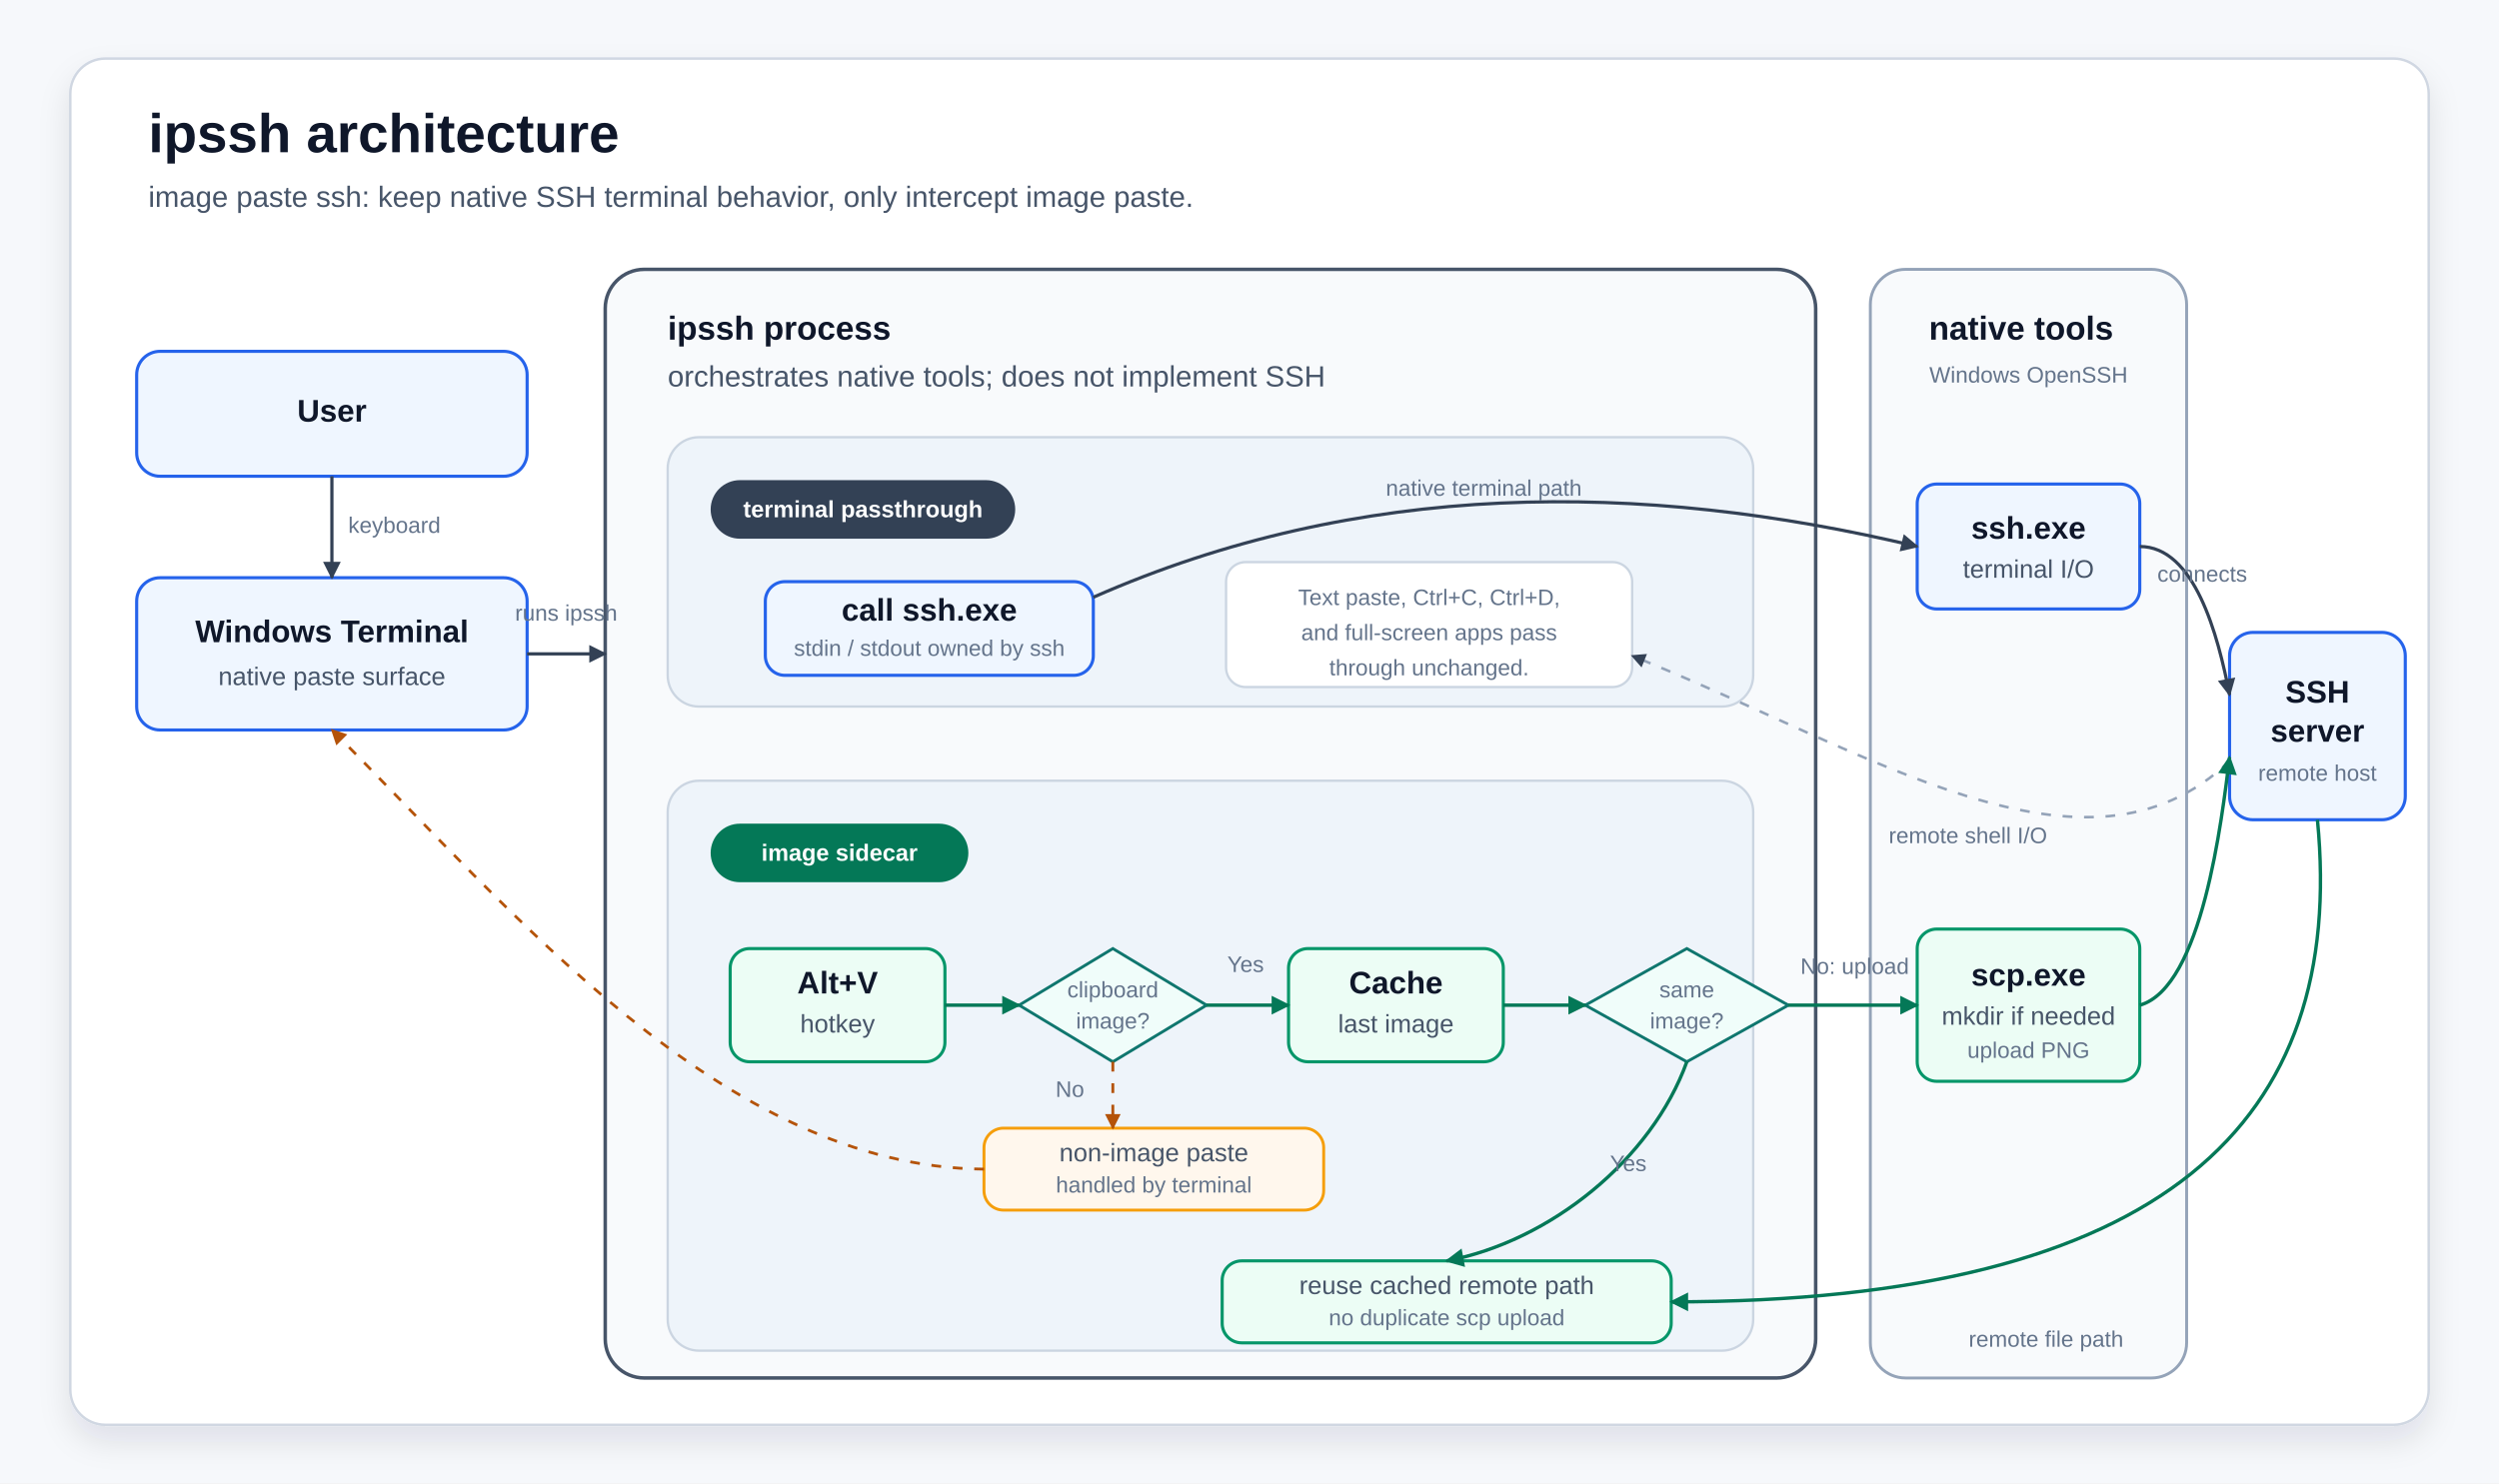
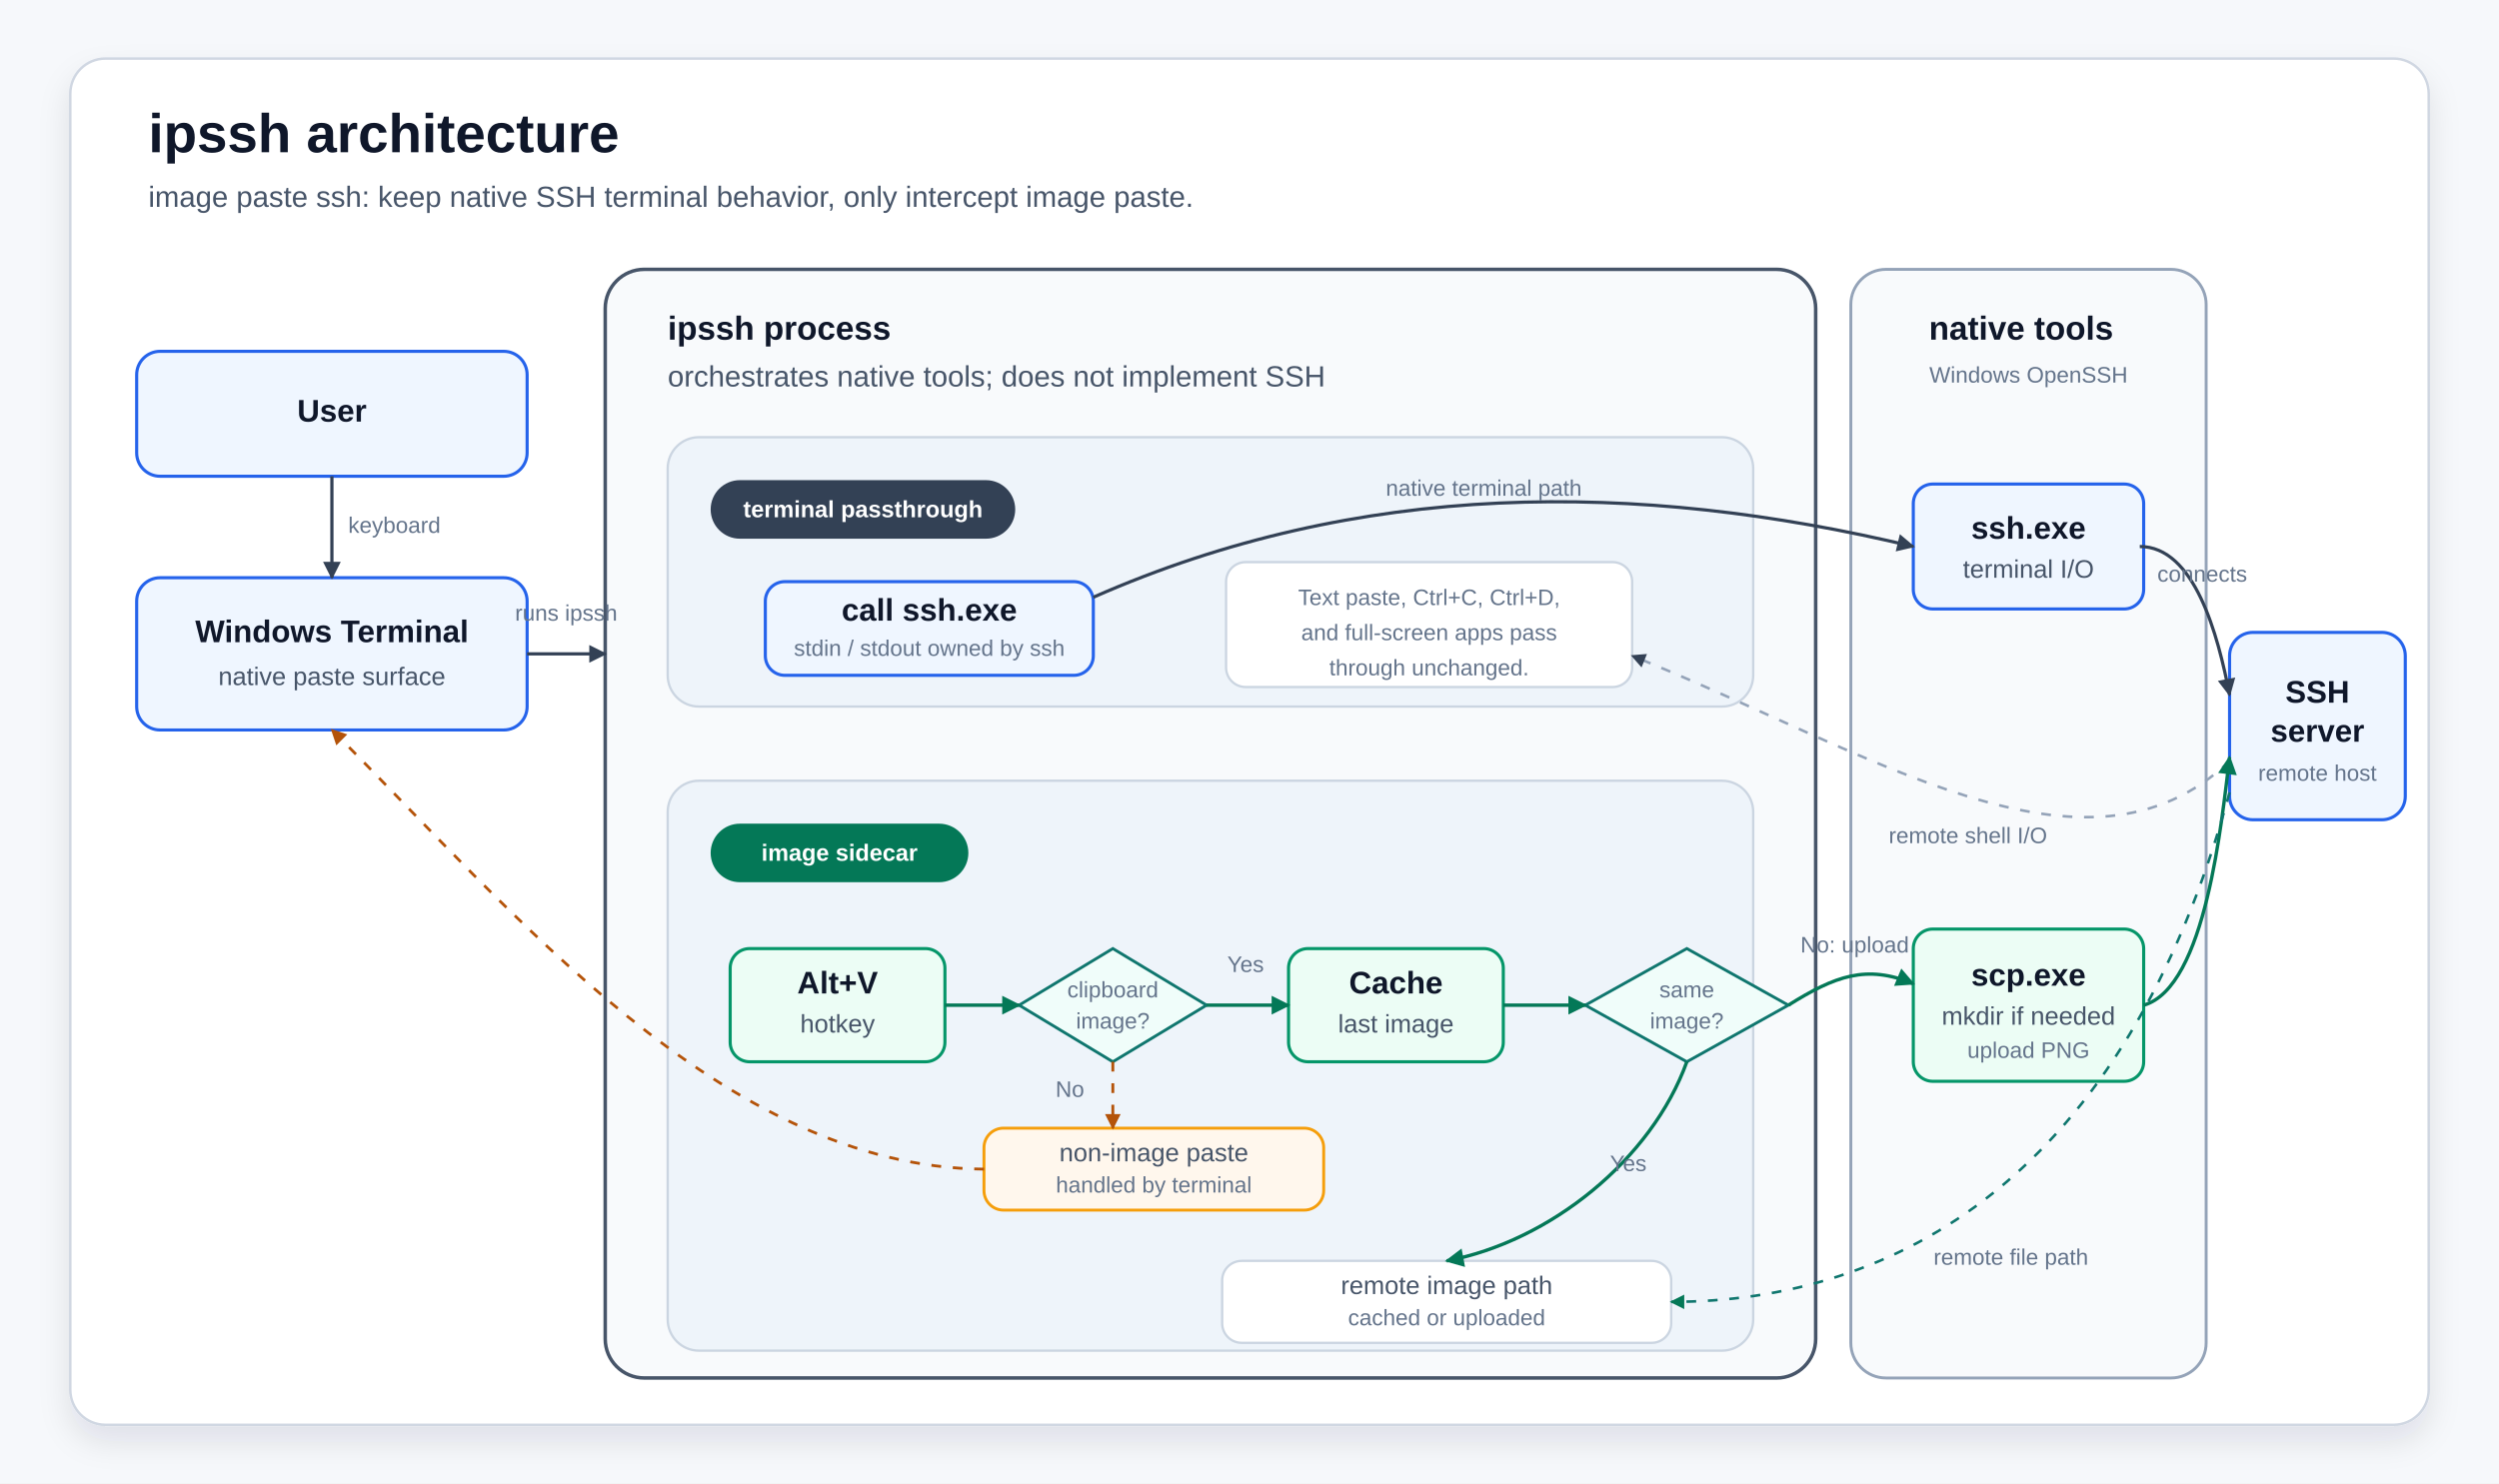
<svg xmlns="http://www.w3.org/2000/svg" width="1280" height="760" viewBox="0 0 1280 760" role="img" aria-labelledby="title desc">
  <defs>
    <marker id="arrowDark" viewBox="0 0 10 10" refX="9" refY="5" markerWidth="5.5" markerHeight="5.5" orient="auto-start-reverse">
      <path d="M 0 0 L 10 5 L 0 10 z" fill="#334155" />
    </marker>
    <marker id="arrowGreen" viewBox="0 0 10 10" refX="9" refY="5" markerWidth="5.5" markerHeight="5.5" orient="auto-start-reverse">
      <path d="M 0 0 L 10 5 L 0 10 z" fill="#047857" />
    </marker>
    <marker id="arrowAmber" viewBox="0 0 10 10" refX="9" refY="5" markerWidth="5.5" markerHeight="5.5" orient="auto-start-reverse">
      <path d="M 0 0 L 10 5 L 0 10 z" fill="#b45309" />
    </marker>
    <filter id="shadow" x="-8%" y="-10%" width="116%" height="125%">
      <feDropShadow dx="0" dy="8" stdDeviation="8" flood-color="#0f172a" flood-opacity="0.10" />
    </filter>
    <style>
      .bg { fill: #f6f8fb; }
      .panel { fill: #ffffff; stroke: #d0d7e2; stroke-width: 1.3; filter: url(#shadow); }
      .group { fill: #f8fafc; stroke: #94a3b8; stroke-width: 1.5; }
      .ipssh { fill: #f8fafc; stroke: #475569; stroke-width: 1.8; }
      .lane { fill: #eef4fa; stroke: #cbd5e1; stroke-width: 1.2; }
      .nodeBlue { fill: #eff6ff; stroke: #2563eb; stroke-width: 1.6; }
      .nodeGreen { fill: #ecfdf5; stroke: #059669; stroke-width: 1.6; }
      .nodeAmber { fill: #fff7ed; stroke: #f59e0b; stroke-width: 1.5; }
      .nodeNeutral { fill: #ffffff; stroke: #cbd5e1; stroke-width: 1.2; }
      .decision { fill: #f0fdfa; stroke: #0f766e; stroke-width: 1.5; }
      .badgeDark { fill: #334155; }
      .badgeGreen { fill: #047857; }
      .title { fill: #0f172a; font: 700 28px "Segoe UI", Arial, sans-serif; }
      .subtitle { fill: #475569; font: 400 15px "Segoe UI", Arial, sans-serif; }
      .sectionTitle { fill: #0f172a; font: 700 17px "Segoe UI", Arial, sans-serif; }
      .label { fill: #0f172a; font: 700 16px "Segoe UI", Arial, sans-serif; text-anchor: middle; }
      .small { fill: #475569; font: 400 13px "Segoe UI", Arial, sans-serif; text-anchor: middle; }
      .tiny { fill: #64748b; font: 400 11.5px "Segoe UI", Arial, sans-serif; text-anchor: middle; }
      .badgeText { fill: #ffffff; font: 700 12px "Segoe UI", Arial, sans-serif; text-anchor: middle; }
      .lineDark { fill: none; stroke: #334155; stroke-width: 1.65; marker-end: url(#arrowDark); }
      .lineGreen { fill: none; stroke: #047857; stroke-width: 1.75; marker-end: url(#arrowGreen); }
+       .linePath { fill: none; stroke: #0f766e; stroke-width: 1.35; stroke-dasharray: 5 6; marker-end: url(#arrowGreen); }
      .lineAmber { fill: none; stroke: #b45309; stroke-width: 1.45; stroke-dasharray: 5 6; marker-end: url(#arrowAmber); }
      .lineMuted { fill: none; stroke: #94a3b8; stroke-width: 1.35; stroke-dasharray: 5 6; marker-end: url(#arrowDark); }
    </style>
  </defs>
  <rect class="bg" width="1280" height="760" />
  <rect class="panel" x="36" y="30" width="1208" height="700" rx="18" />
  <text class="title" x="76" y="78">ipssh architecture</text>
  <text class="subtitle" x="76" y="106">image paste ssh: keep native SSH terminal behavior, only intercept image paste.</text>
  <rect class="nodeBlue" x="70" y="180" width="200" height="64" rx="12" />
  <text class="label" x="170" y="216">User</text>
  <rect class="nodeBlue" x="70" y="296" width="200" height="78" rx="12" />
  <text class="label" x="170" y="329">Windows Terminal</text>
  <text class="small" x="170" y="351">native paste surface</text>
  <rect class="ipssh" x="310" y="138" width="620" height="568" rx="20" />
  <text class="sectionTitle" x="342" y="174">ipssh process</text>
  <text class="subtitle" x="342" y="198">orchestrates native tools; does not implement SSH</text>
  <rect class="lane" x="342" y="224" width="556" height="138" rx="16" />
  <rect class="badgeDark" x="364" y="246" width="156" height="30" rx="15" />
  <text class="badgeText" x="442" y="265">terminal passthrough</text>
  <rect class="nodeBlue" x="392" y="298" width="168" height="48" rx="10" />
  <text class="label" x="476" y="318">call ssh.exe</text>
  <text class="tiny" x="476" y="336">stdin / stdout owned by ssh</text>
  <rect class="nodeNeutral" x="628" y="288" width="208" height="64" rx="10" />
  <text class="tiny" x="732" y="310">Text paste, Ctrl+C, Ctrl+D,</text>
  <text class="tiny" x="732" y="328">and full-screen apps pass</text>
  <text class="tiny" x="732" y="346">through unchanged.</text>
  <rect class="lane" x="342" y="400" width="556" height="292" rx="16" />
  <rect class="badgeGreen" x="364" y="422" width="132" height="30" rx="15" />
  <text class="badgeText" x="430" y="441">image sidecar</text>
  <rect class="nodeGreen" x="374" y="486" width="110" height="58" rx="10" />
  <text class="label" x="429" y="509">Alt+V</text>
  <text class="small" x="429" y="529">hotkey</text>
  <path class="decision" d="M 522 515 L 570 486 L 618 515 L 570 544 Z" />
  <text class="tiny" x="570" y="511">clipboard</text>
  <text class="tiny" x="570" y="527">image?</text>
  <rect class="nodeGreen" x="660" y="486" width="110" height="58" rx="10" />
  <text class="label" x="715" y="509">Cache</text>
  <text class="small" x="715" y="529">last image</text>
  <path class="decision" d="M 812 515 L 864 486 L 916 515 L 864 544 Z" />
  <text class="tiny" x="864" y="511">same</text>
  <text class="tiny" x="864" y="527">image?</text>
  <rect class="nodeAmber" x="504" y="578" width="174" height="42" rx="10" />
  <text class="small" x="591" y="595">non-image paste</text>
  <text class="tiny" x="591" y="611">handled by terminal</text>
-   <rect class="nodeGreen" x="626" y="646" width="230" height="42" rx="10" />
-   <text class="small" x="741" y="663">reuse cached remote path</text>
-   <text class="tiny" x="741" y="679">no duplicate scp upload</text>
-   <rect class="group" x="958" y="138" width="162" height="568" rx="18" />
+   <rect class="nodeNeutral" x="626" y="646" width="230" height="42" rx="10" />
+   <text class="small" x="741" y="663">remote image path</text>
+   <text class="tiny" x="741" y="679">cached or uploaded</text>
+   <rect class="group" x="948" y="138" width="182" height="568" rx="18" />
  <text class="sectionTitle" x="988" y="174">native tools</text>
  <text class="tiny" x="1039" y="196">Windows OpenSSH</text>
-   <rect class="nodeBlue" x="982" y="248" width="114" height="64" rx="10" />
+   <rect class="nodeBlue" x="980" y="248" width="118" height="64" rx="10" />
  <text class="label" x="1039" y="276">ssh.exe</text>
  <text class="small" x="1039" y="296">terminal I/O</text>
-   <rect class="nodeGreen" x="982" y="476" width="114" height="78" rx="10" />
+   <rect class="nodeGreen" x="980" y="476" width="118" height="78" rx="10" />
  <text class="label" x="1039" y="505">scp.exe</text>
  <text class="small" x="1039" y="525">mkdir if needed</text>
  <text class="tiny" x="1039" y="542">upload PNG</text>
  <rect class="nodeBlue" x="1142" y="324" width="90" height="96" rx="12" />
  <text class="label" x="1187" y="360">SSH</text>
  <text class="label" x="1187" y="380">server</text>
  <text class="tiny" x="1187" y="400">remote host</text>
  <path class="lineDark" d="M 170 244 L 170 296" />
  <text class="tiny" x="202" y="273">keyboard</text>
  <path class="lineDark" d="M 270 335 L 310 335" />
  <text class="tiny" x="290" y="318">runs ipssh</text>
-   <path class="lineDark" d="M 560 306 C 696 246, 840 246, 982 280" />
+   <path class="lineDark" d="M 560 306 C 696 246, 838 246, 980 280" />
  <text class="tiny" x="760" y="254">native terminal path</text>
  <path class="lineDark" d="M 1096 280 C 1124 280, 1136 325, 1142 356" />
  <text class="tiny" x="1128" y="298">connects</text>
  <path class="lineMuted" d="M 1142 390 C 1068 460, 960 386, 836 336" />
  <text class="tiny" x="1008" y="432">remote shell I/O</text>
  <path class="lineGreen" d="M 484 515 L 522 515" />
  <path class="lineGreen" d="M 618 515 L 660 515" />
  <text class="tiny" x="638" y="498">Yes</text>
  <path class="lineAmber" d="M 570 544 L 570 578" />
  <text class="tiny" x="548" y="562">No</text>
  <path class="lineAmber" d="M 504 599 C 370 598, 262 466, 170 374" />
  <path class="lineGreen" d="M 770 515 L 812 515" />
-   <path class="lineGreen" d="M 916 515 L 982 515" />
-   <text class="tiny" x="950" y="499">No: upload</text>
+   <path class="lineGreen" d="M 916 515 C 940 500, 956 494, 980 504" />
+   <text class="tiny" x="950" y="488">No: upload</text>
  <path class="lineGreen" d="M 864 544 C 846 594, 794 636, 741 646" />
  <text class="tiny" x="834" y="600">Yes</text>
-   <path class="lineGreen" d="M 1096 515 C 1128 506, 1138 420, 1142 388" />
-   <path class="lineGreen" d="M 1187 420 C 1202 574, 1110 667, 856 667" />
-   <text class="tiny" x="1048" y="690">remote file path</text>
+   <path class="lineGreen" d="M 1098 515 C 1130 506, 1138 420, 1142 388" />
+   <path class="linePath" d="M 1142 406 C 1088 604, 970 667, 856 667" />
+   <text class="tiny" x="1030" y="648">remote file path</text>
</svg>
